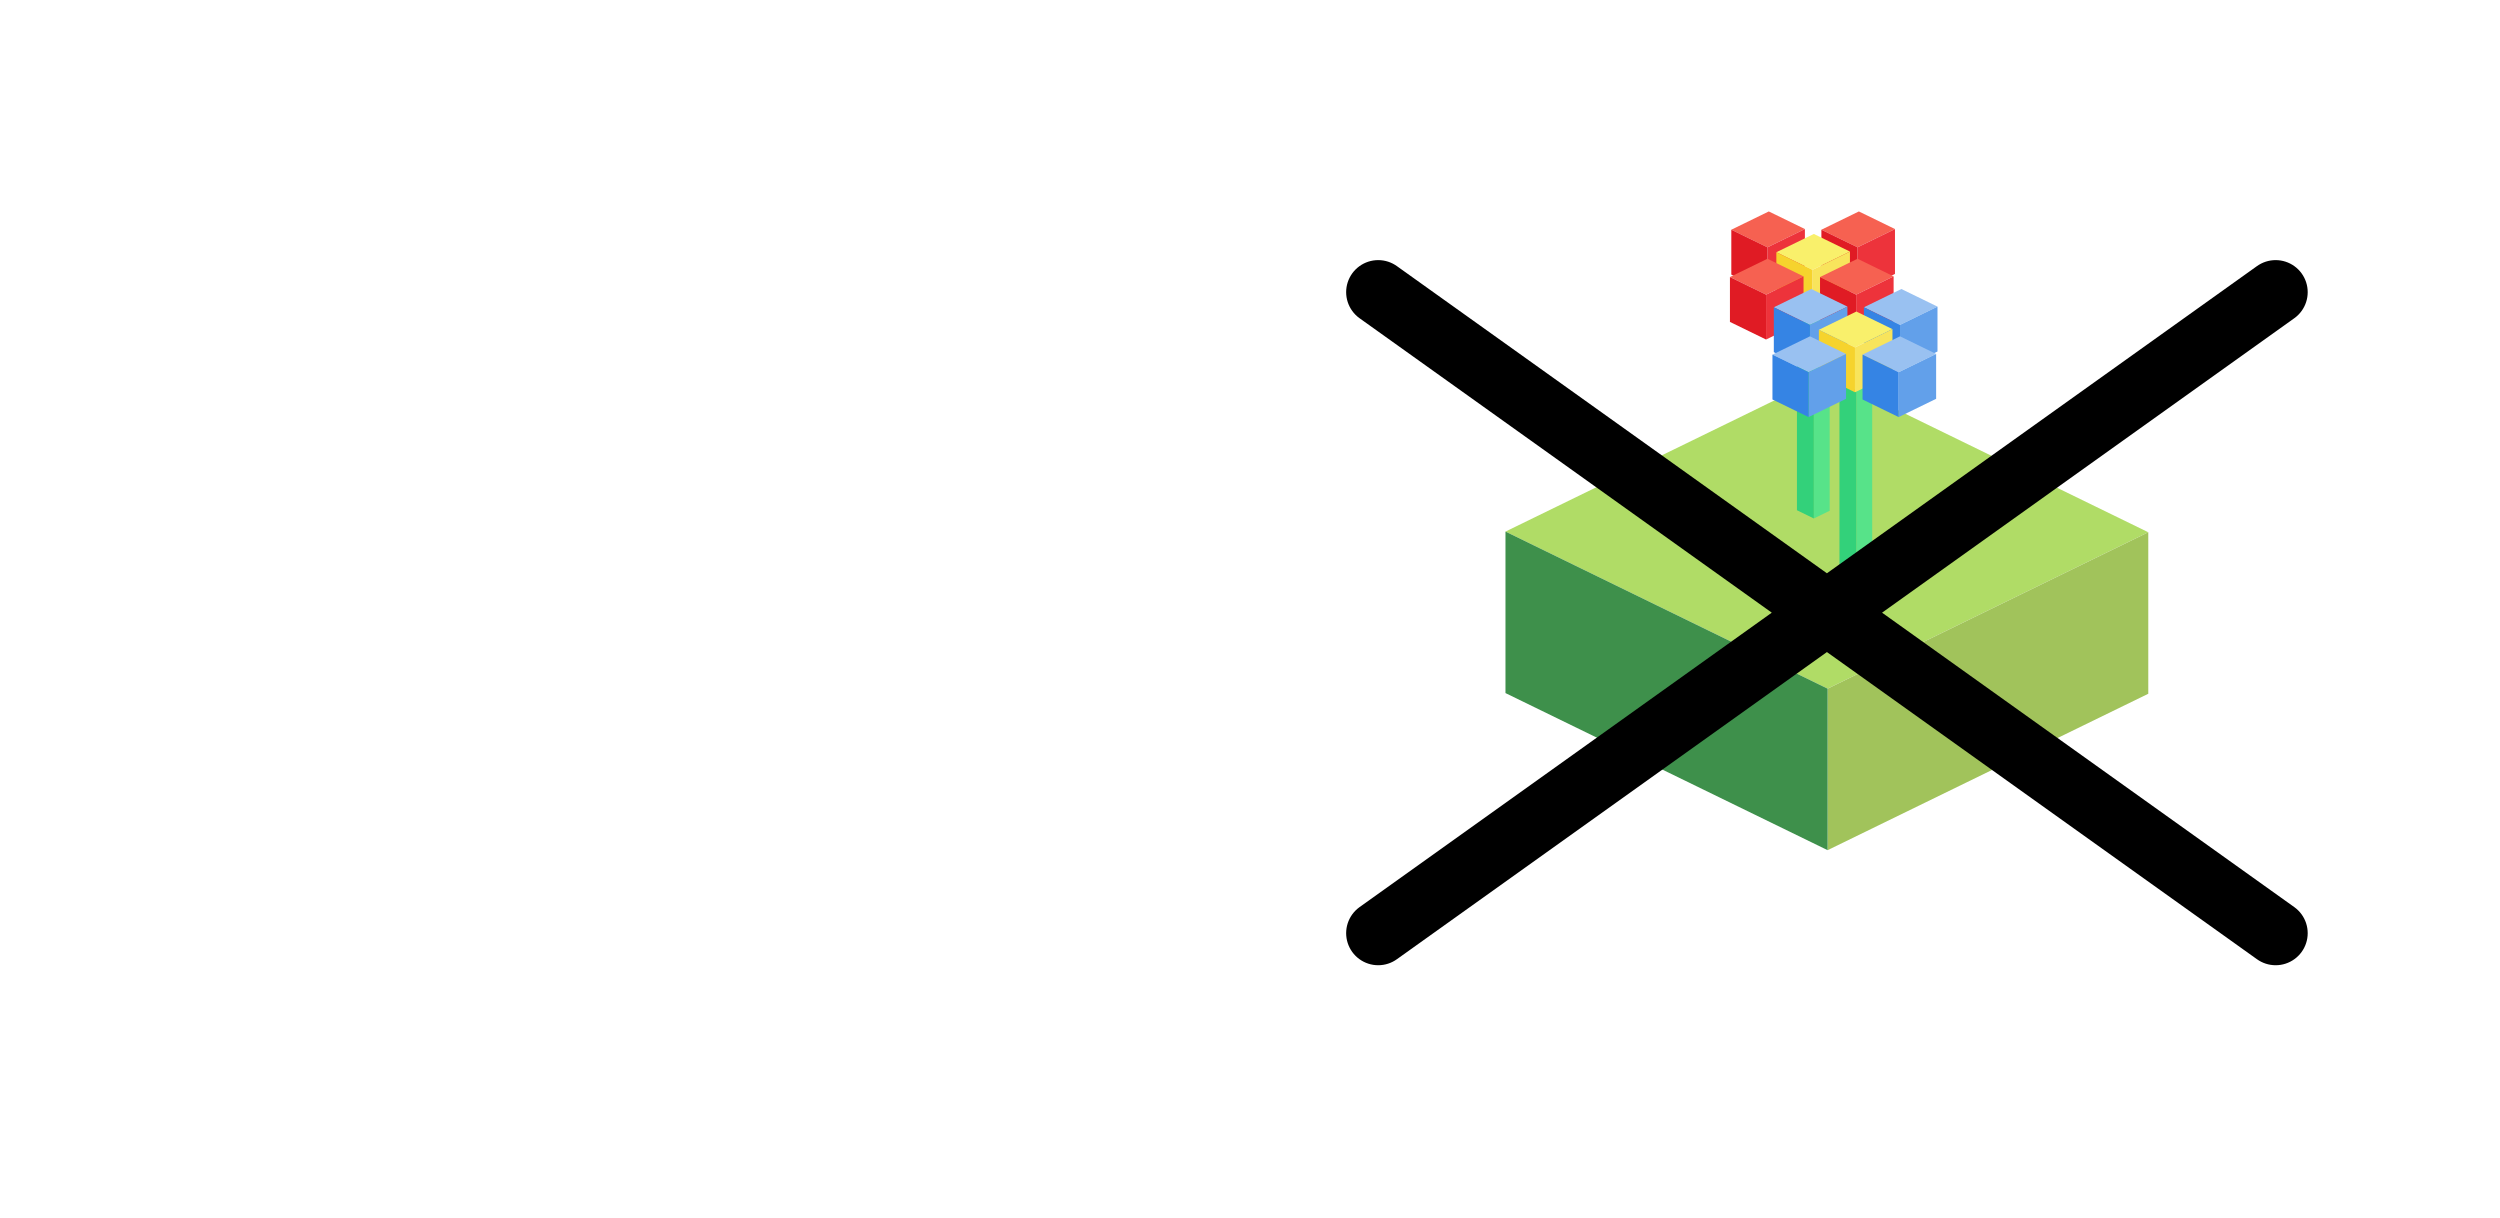
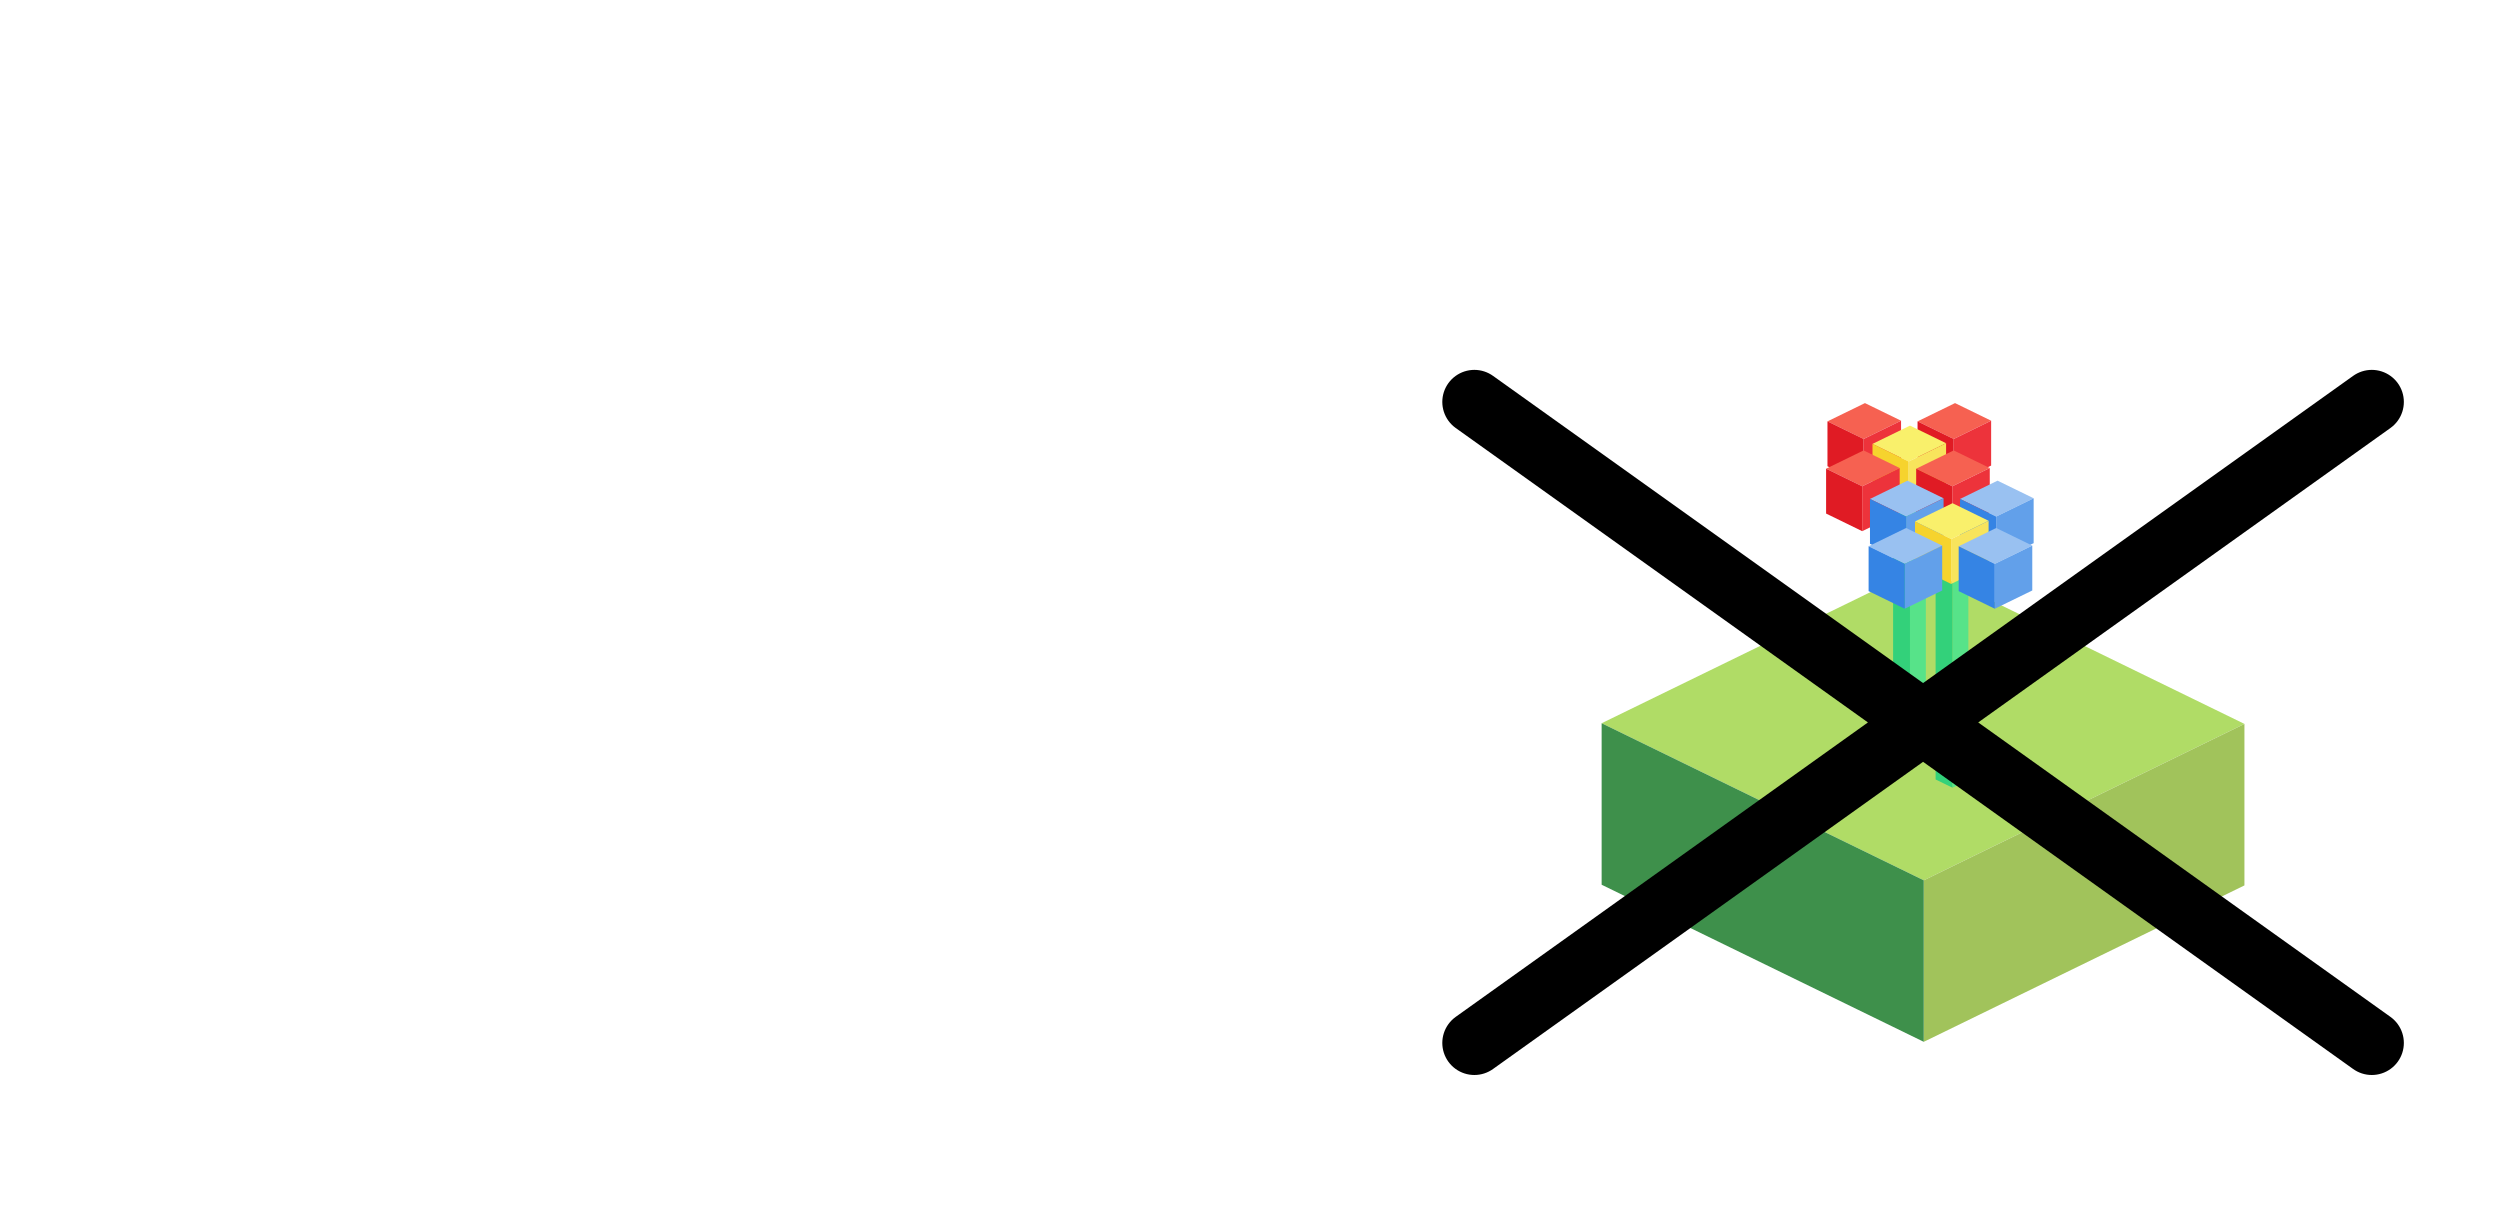
<svg xmlns="http://www.w3.org/2000/svg" width="51.594mm" height="25.135mm" viewBox="0 0 51.594 25.135" version="1.1" id="svg8">
  <defs id="defs2">
    </defs>
  <g id="layer1" transform="translate(169.9948,413.4115)">
-     <g id="g1116" transform="translate(-3.15)">
-       <g id="g1045" transform="translate(-23.29354,0.321949)">
-         <g id="g1715-9" transform="translate(-260.6108,-485.754)">
-           <path d="m 148.129,82.991 6.648,3.242 6.618,-3.228 -6.648,-3.242 z" style="fill:#b0dc66;fill-opacity:1;fill-rule:evenodd;stroke:none;stroke-width:1;stroke-linecap:round;stroke-linejoin:round" id="path1698-2" />
-           <path d="m 154.777,86.233 v 3.333 l 6.618,-3.228 v -3.333 z" style="fill:#a1c35b;fill-opacity:1;fill-rule:evenodd;stroke:none;stroke-width:1;stroke-linecap:round;stroke-linejoin:round" id="path1700-0" />
-           <path d="m 148.129,82.991 6.648,3.242 v 3.333 l -6.648,-3.242 z" style="fill:#3e904b;fill-opacity:1;fill-rule:evenodd;stroke:none;stroke-width:1;stroke-linecap:round;stroke-linejoin:round" id="path1702-2" />
-         </g>
-         <g id="g1225" transform="matrix(0.4063459,0,0,0.4063459,-172.2665,-414.4348)">
-           <g id="g1680" transform="matrix(0.216143,0,0,0.216143,133.3366,-9.838741)">
-             <g id="g1659" transform="translate(-14.55208,-6.61458)">
-               <path d="m 150.812,133.615 v 48.335 l 3.727,-1.818 v -48.335 z" style="fill:#57e389;fill-opacity:1;fill-rule:evenodd;stroke:none;stroke-width:0.23;stroke-linecap:round;stroke-linejoin:round" id="path1645" />
-               <path d="m 146.844,131.679 3.969,1.936 v 48.335 l -3.969,-1.936 z" style="fill:#33d17a;fill-opacity:1;fill-rule:evenodd;stroke:none;stroke-width:0.23;stroke-linecap:round;stroke-linejoin:round" id="path1647" />
+     <g id="g1142" transform="translate(1.98437,3.955338)">
+       <g id="g1116" transform="translate(-3.15)">
+         <g id="g1045" transform="translate(-23.29354,0.321949)">
+           <g id="g1715-9" transform="translate(-260.6108,-485.754)">
+             <path d="m 148.129,82.991 6.648,3.242 6.618,-3.228 -6.648,-3.242 z" style="fill:#b0dc66;fill-opacity:1;fill-rule:evenodd;stroke:none;stroke-width:1;stroke-linecap:round;stroke-linejoin:round" id="path1698-2" />
+             <path d="m 154.777,86.233 v 3.333 l 6.618,-3.228 v -3.333 z" style="fill:#a1c35b;fill-opacity:1;fill-rule:evenodd;stroke:none;stroke-width:1;stroke-linecap:round;stroke-linejoin:round" id="path1700-0" />
+             <path d="m 148.129,82.991 6.648,3.242 v 3.333 l -6.648,-3.242 z" style="fill:#3e904b;fill-opacity:1;fill-rule:evenodd;stroke:none;stroke-width:1;stroke-linecap:round;stroke-linejoin:round" id="path1702-2" />
+           </g>
+           <g id="g1225" transform="matrix(0.4063459,0,0,0.4063459,-172.2665,-414.4348)">
+             <g id="g1680" transform="matrix(0.216143,0,0,0.216143,133.3366,-9.838741)">
+               <g id="g1659" transform="translate(-14.55208,-6.61458)">
+                 <path d="m 150.812,133.615 v 48.335 l 3.727,-1.818 v -48.335 z" style="fill:#57e389;fill-opacity:1;fill-rule:evenodd;stroke:none;stroke-width:0.23;stroke-linecap:round;stroke-linejoin:round" id="path1645" />
+                 <path d="m 146.844,131.679 3.969,1.936 v 48.335 l -3.969,-1.936 z" style="fill:#33d17a;fill-opacity:1;fill-rule:evenodd;stroke:none;stroke-width:0.23;stroke-linecap:round;stroke-linejoin:round" id="path1647" />
+               </g>
+               <g id="g1588" transform="translate(1.001101,0.4961677)">
+                 <path id="path1176-5-0-7-3-9-68-5" style="font-variation-settings:normal;vector-effect:none;fill:#f66151;fill-opacity:1;fill-rule:evenodd;stroke:none;stroke-width:0.23;stroke-linecap:butt;stroke-linejoin:round;stroke-miterlimit:4;stroke-dasharray:none;stroke-dashoffset:0;stroke-opacity:1;stop-color:#000000" points="111.125,50.271 119.932,45.976 111.447,41.837 102.64,46.132 " transform="translate(13.22917,60.85417)" d="m 102.64,46.132 8.485,4.138 8.807,-4.295 -8.485,-4.138 z" />
+                 <path id="path1180-6-3-5-3-0-8-0" style="font-variation-settings:normal;vector-effect:none;fill:#ed333b;fill-opacity:1;fill-rule:evenodd;stroke:none;stroke-width:0.23;stroke-linecap:butt;stroke-linejoin:round;stroke-miterlimit:4;stroke-dasharray:none;stroke-dashoffset:0;stroke-opacity:1;stop-color:#000000" points="111.125,60.814 119.932,56.518 119.932,45.976 111.125,50.271 " transform="translate(13.22917,60.85417)" d="m 111.125,50.271 v 10.543 l 8.807,-4.295 v -10.543 z" />
+                 <path id="path1178-2-7-7-3-4-4-4" style="font-variation-settings:normal;vector-effect:none;fill:#e01b24;fill-opacity:1;fill-rule:evenodd;stroke:none;stroke-width:0.23;stroke-linecap:butt;stroke-linejoin:round;stroke-miterlimit:4;stroke-dasharray:none;stroke-dashoffset:0;stroke-opacity:1;stop-color:#000000" points="111.125,50.271 111.125,60.814 102.64,56.675 102.64,46.132 " transform="translate(13.22917,60.85417)" d="m 102.64,46.132 8.485,4.138 v 10.543 l -8.485,-4.138 z" />
+                 <path id="path1176-5-0-7-3-9-9-8" style="fill:#f66151;fill-opacity:1;fill-rule:evenodd;stroke:none;stroke-width:0.23;stroke-linecap:round;stroke-linejoin:round;stop-color:#000000" points="132.292,50.271 141.098,45.976 132.613,41.837 123.807,46.132 " transform="translate(13.22917,60.85417)" d="m 123.807,46.132 8.485,4.138 8.807,-4.295 -8.485,-4.138 z" />
+                 <path id="path1180-6-3-5-3-0-3-7" style="fill:#ed333b;fill-opacity:1;fill-rule:evenodd;stroke:none;stroke-width:0.23;stroke-linecap:round;stroke-linejoin:round;stop-color:#000000" points="132.292,60.814 141.098,56.518 141.098,45.976 132.292,50.271 " transform="translate(13.22917,60.85417)" d="m 132.292,50.271 v 10.543 l 8.807,-4.295 v -10.543 z" />
+                 <path id="path1178-2-7-7-3-4-6-1" style="fill:#e01b24;fill-opacity:1;fill-rule:evenodd;stroke:none;stroke-width:0.23;stroke-linecap:round;stroke-linejoin:round;stop-color:#000000" d="m 137.036,106.987 8.485,4.138 v 10.543 l -8.485,-4.138 z" />
+                 <path id="path1176-5-0-7-3-9-7-7" style="fill:#f9f06b;fill-opacity:1;fill-rule:evenodd;stroke:none;stroke-width:0.23;stroke-linecap:round;stroke-linejoin:round;stop-color:#000000" points="121.708,55.562 130.515,51.267 122.03,47.129 113.223,51.424 " transform="translate(13.22917,60.85417)" d="m 113.223,51.424 8.485,4.138 8.807,-4.295 -8.485,-4.138 z" />
+                 <path id="path1180-6-3-5-3-0-9-2" style="fill:#f8e45c;fill-opacity:1;fill-rule:evenodd;stroke:none;stroke-width:0.23;stroke-linecap:round;stroke-linejoin:round;stop-color:#000000" points="121.708,66.105 130.515,61.81 130.515,51.267 121.708,55.562 " transform="translate(13.22917,60.85417)" d="m 121.708,55.562 v 10.543 l 8.807,-4.295 v -10.543 z" />
+                 <path id="path1178-2-7-7-3-4-2-7" style="fill:#f6d32d;fill-opacity:1;fill-rule:evenodd;stroke:none;stroke-width:0.23;stroke-linecap:round;stroke-linejoin:round;stop-color:#000000" points="121.708,55.562 121.708,66.105 113.223,61.967 113.223,51.424 " transform="translate(13.22917,60.85417)" d="m 113.223,51.424 8.485,4.138 v 10.543 l -8.485,-4.138 z" />
+                 <path id="path1176-5-0-7-3-9-5-2" style="font-variation-settings:normal;vector-effect:none;fill:#f66151;fill-opacity:1;fill-rule:evenodd;stroke:none;stroke-width:0.23;stroke-linecap:butt;stroke-linejoin:round;stroke-miterlimit:4;stroke-dasharray:none;stroke-dashoffset:0;stroke-opacity:1;stop-color:#000000" points="131.97,61.391 140.777,57.095 132.292,52.957 123.485,57.252 " transform="translate(13.22917,60.85417)" d="m 123.485,57.252 8.485,4.138 8.807,-4.295 -8.485,-4.138 z" />
+                 <path id="path1180-6-3-5-3-0-0-2" style="font-variation-settings:normal;vector-effect:none;fill:#ed333b;fill-opacity:1;fill-rule:evenodd;stroke:none;stroke-width:0.23;stroke-linecap:butt;stroke-linejoin:round;stroke-miterlimit:4;stroke-dasharray:none;stroke-dashoffset:0;stroke-opacity:1;stop-color:#000000" points="131.97,71.934 140.777,67.638 140.777,57.095 131.97,61.391 " transform="translate(13.22917,60.85417)" d="m 131.97,61.391 v 10.543 l 8.807,-4.295 v -10.543 z" />
+                 <path id="path1178-2-7-7-3-4-3-6" style="font-variation-settings:normal;vector-effect:none;fill:#e01b24;fill-opacity:1;fill-rule:evenodd;stroke:none;stroke-width:0.23;stroke-linecap:butt;stroke-linejoin:round;stroke-miterlimit:4;stroke-dasharray:none;stroke-dashoffset:0;stroke-opacity:1;stop-color:#000000" points="131.97,61.391 131.97,71.934 123.485,67.795 123.485,57.252 " transform="translate(13.22917,60.85417)" d="m 123.485,57.252 8.485,4.138 v 10.543 l -8.485,-4.138 z" />
+                 <path id="path1176-5-0-7-3-9-6-1" style="font-variation-settings:normal;vector-effect:none;fill:#f66151;fill-opacity:1;fill-rule:evenodd;stroke:none;stroke-width:0.23;stroke-linecap:butt;stroke-linejoin:round;stroke-miterlimit:4;stroke-dasharray:none;stroke-dashoffset:0;stroke-opacity:1;stop-color:#000000" points="110.803,61.391 119.61,57.095 111.125,52.957 102.318,57.252 " transform="translate(13.22917,60.85417)" d="m 102.318,57.252 8.485,4.138 8.807,-4.295 -8.485,-4.138 z" />
+                 <path id="path1180-6-3-5-3-0-5-0" style="font-variation-settings:normal;vector-effect:none;fill:#ed333b;fill-opacity:1;fill-rule:evenodd;stroke:none;stroke-width:0.23;stroke-linecap:butt;stroke-linejoin:round;stroke-miterlimit:4;stroke-dasharray:none;stroke-dashoffset:0;stroke-opacity:1;stop-color:#000000" points="110.803,71.934 119.61,67.638 119.61,57.095 110.803,61.391 " transform="translate(13.22917,60.85417)" d="m 110.803,61.391 v 10.543 l 8.807,-4.295 v -10.543 z" />
+                 <path id="path1178-2-7-7-3-4-69-6" style="font-variation-settings:normal;vector-effect:none;fill:#e01b24;fill-opacity:1;fill-rule:evenodd;stroke:none;stroke-width:0.23;stroke-linecap:butt;stroke-linejoin:round;stroke-miterlimit:4;stroke-dasharray:none;stroke-dashoffset:0;stroke-opacity:1;stop-color:#000000" points="110.803,61.391 110.803,71.934 102.318,67.795 102.318,57.252 " transform="translate(13.22917,60.85417)" d="m 102.318,57.252 8.485,4.138 v 10.543 l -8.485,-4.138 z" />
+               </g>
            </g>
-             <g id="g1588" transform="translate(1.001101,0.4961677)">
-               <path id="path1176-5-0-7-3-9-68-5" style="font-variation-settings:normal;vector-effect:none;fill:#f66151;fill-opacity:1;fill-rule:evenodd;stroke:none;stroke-width:0.23;stroke-linecap:butt;stroke-linejoin:round;stroke-miterlimit:4;stroke-dasharray:none;stroke-dashoffset:0;stroke-opacity:1;stop-color:#000000" points="111.447,41.837 102.64,46.132 111.125,50.271 119.932,45.976 " transform="translate(13.22917,60.85417)" d="m 119.932,45.976 -8.485,-4.138 -8.807,4.295 8.485,4.138 z" />
-               <path id="path1180-6-3-5-3-0-8-0" style="font-variation-settings:normal;vector-effect:none;fill:#ed333b;fill-opacity:1;fill-rule:evenodd;stroke:none;stroke-width:0.23;stroke-linecap:butt;stroke-linejoin:round;stroke-miterlimit:4;stroke-dasharray:none;stroke-dashoffset:0;stroke-opacity:1;stop-color:#000000" points="119.932,45.976 111.125,50.271 111.125,60.814 119.932,56.518 " transform="translate(13.22917,60.85417)" d="m 119.932,56.518 v -10.543 l -8.807,4.295 v 10.543 z" />
-               <path id="path1178-2-7-7-3-4-4-4" style="font-variation-settings:normal;vector-effect:none;fill:#e01b24;fill-opacity:1;fill-rule:evenodd;stroke:none;stroke-width:0.23;stroke-linecap:butt;stroke-linejoin:round;stroke-miterlimit:4;stroke-dasharray:none;stroke-dashoffset:0;stroke-opacity:1;stop-color:#000000" points="102.64,56.675 102.64,46.132 111.125,50.271 111.125,60.814 " transform="translate(13.22917,60.85417)" d="m 111.125,60.814 -8.485,-4.138 V 46.132 l 8.485,4.138 z" />
-               <path id="path1176-5-0-7-3-9-9-8" style="fill:#f66151;fill-opacity:1;fill-rule:evenodd;stroke:none;stroke-width:0.23;stroke-linecap:round;stroke-linejoin:round;stop-color:#000000" points="132.613,41.837 123.807,46.132 132.292,50.271 141.098,45.976 " transform="translate(13.22917,60.85417)" d="m 141.098,45.976 -8.485,-4.138 -8.807,4.295 8.485,4.138 z" />
-               <path id="path1180-6-3-5-3-0-3-7" style="fill:#ed333b;fill-opacity:1;fill-rule:evenodd;stroke:none;stroke-width:0.23;stroke-linecap:round;stroke-linejoin:round;stop-color:#000000" points="141.098,45.976 132.292,50.271 132.292,60.814 141.098,56.518 " transform="translate(13.22917,60.85417)" d="m 141.098,56.518 v -10.543 l -8.807,4.295 v 10.543 z" />
-               <path id="path1178-2-7-7-3-4-6-1" style="fill:#e01b24;fill-opacity:1;fill-rule:evenodd;stroke:none;stroke-width:0.23;stroke-linecap:round;stroke-linejoin:round;stop-color:#000000" d="m 137.036,106.987 8.485,4.138 v 10.543 l -8.485,-4.138 z" />
-               <path id="path1176-5-0-7-3-9-7-7" style="fill:#f9f06b;fill-opacity:1;fill-rule:evenodd;stroke:none;stroke-width:0.23;stroke-linecap:round;stroke-linejoin:round;stop-color:#000000" points="122.03,47.129 113.223,51.424 121.708,55.562 130.515,51.267 " transform="translate(13.22917,60.85417)" d="m 130.515,51.267 -8.485,-4.138 -8.807,4.295 8.485,4.138 z" />
-               <path id="path1180-6-3-5-3-0-9-2" style="fill:#f8e45c;fill-opacity:1;fill-rule:evenodd;stroke:none;stroke-width:0.23;stroke-linecap:round;stroke-linejoin:round;stop-color:#000000" points="130.515,51.267 121.708,55.562 121.708,66.105 130.515,61.81 " transform="translate(13.22917,60.85417)" d="m 130.515,61.81 v -10.543 l -8.807,4.295 v 10.543 z" />
-               <path id="path1178-2-7-7-3-4-2-7" style="fill:#f6d32d;fill-opacity:1;fill-rule:evenodd;stroke:none;stroke-width:0.23;stroke-linecap:round;stroke-linejoin:round;stop-color:#000000" points="113.223,61.967 113.223,51.424 121.708,55.562 121.708,66.105 " transform="translate(13.22917,60.85417)" d="m 121.708,66.105 -8.485,-4.138 V 51.424 l 8.485,4.138 z" />
-               <path id="path1176-5-0-7-3-9-5-2" style="font-variation-settings:normal;vector-effect:none;fill:#f66151;fill-opacity:1;fill-rule:evenodd;stroke:none;stroke-width:0.23;stroke-linecap:butt;stroke-linejoin:round;stroke-miterlimit:4;stroke-dasharray:none;stroke-dashoffset:0;stroke-opacity:1;stop-color:#000000" points="132.292,52.957 123.485,57.252 131.97,61.391 140.777,57.095 " transform="translate(13.22917,60.85417)" d="m 140.777,57.095 -8.485,-4.138 -8.807,4.295 8.485,4.138 z" />
-               <path id="path1180-6-3-5-3-0-0-2" style="font-variation-settings:normal;vector-effect:none;fill:#ed333b;fill-opacity:1;fill-rule:evenodd;stroke:none;stroke-width:0.23;stroke-linecap:butt;stroke-linejoin:round;stroke-miterlimit:4;stroke-dasharray:none;stroke-dashoffset:0;stroke-opacity:1;stop-color:#000000" points="140.777,57.095 131.97,61.391 131.97,71.934 140.777,67.638 " transform="translate(13.22917,60.85417)" d="m 140.777,67.638 v -10.543 l -8.807,4.295 v 10.543 z" />
-               <path id="path1178-2-7-7-3-4-3-6" style="font-variation-settings:normal;vector-effect:none;fill:#e01b24;fill-opacity:1;fill-rule:evenodd;stroke:none;stroke-width:0.23;stroke-linecap:butt;stroke-linejoin:round;stroke-miterlimit:4;stroke-dasharray:none;stroke-dashoffset:0;stroke-opacity:1;stop-color:#000000" points="123.485,67.795 123.485,57.252 131.97,61.391 131.97,71.934 " transform="translate(13.22917,60.85417)" d="m 131.97,71.934 -8.485,-4.138 v -10.543 l 8.485,4.138 z" />
-               <path id="path1176-5-0-7-3-9-6-1" style="font-variation-settings:normal;vector-effect:none;fill:#f66151;fill-opacity:1;fill-rule:evenodd;stroke:none;stroke-width:0.23;stroke-linecap:butt;stroke-linejoin:round;stroke-miterlimit:4;stroke-dasharray:none;stroke-dashoffset:0;stroke-opacity:1;stop-color:#000000" points="111.125,52.957 102.318,57.252 110.803,61.391 119.61,57.095 " transform="translate(13.22917,60.85417)" d="m 119.61,57.095 -8.485,-4.138 -8.807,4.295 8.485,4.138 z" />
-               <path id="path1180-6-3-5-3-0-5-0" style="font-variation-settings:normal;vector-effect:none;fill:#ed333b;fill-opacity:1;fill-rule:evenodd;stroke:none;stroke-width:0.23;stroke-linecap:butt;stroke-linejoin:round;stroke-miterlimit:4;stroke-dasharray:none;stroke-dashoffset:0;stroke-opacity:1;stop-color:#000000" points="119.61,57.095 110.803,61.391 110.803,71.934 119.61,67.638 " transform="translate(13.22917,60.85417)" d="m 119.61,67.638 v -10.543 l -8.807,4.295 v 10.543 z" />
-               <path id="path1178-2-7-7-3-4-69-6" style="font-variation-settings:normal;vector-effect:none;fill:#e01b24;fill-opacity:1;fill-rule:evenodd;stroke:none;stroke-width:0.23;stroke-linecap:butt;stroke-linejoin:round;stroke-miterlimit:4;stroke-dasharray:none;stroke-dashoffset:0;stroke-opacity:1;stop-color:#000000" points="102.318,67.795 102.318,57.252 110.803,61.391 110.803,71.934 " transform="translate(13.22917,60.85417)" d="m 110.803,71.934 -8.485,-4.138 v -10.543 l 8.485,4.138 z" />
-             </g>
-           </g>
-           <g id="g1680-3-1" transform="matrix(0.216143,0,0,0.216143,135.4956,-5.899092)">
-             <g id="g1659-6-8" transform="translate(-14.55208,-6.61458)">
-               <path d="m 150.812,133.615 v 48.335 l 3.727,-1.818 v -48.335 z" style="fill:#57e389;fill-opacity:1;fill-rule:evenodd;stroke:none;stroke-width:0.23;stroke-linecap:round;stroke-linejoin:round" id="path1645-7-7" />
-               <path d="m 146.844,131.679 3.969,1.936 v 48.335 l -3.969,-1.936 z" style="fill:#33d17a;fill-opacity:1;fill-rule:evenodd;stroke:none;stroke-width:0.23;stroke-linecap:round;stroke-linejoin:round" id="path1647-5-9" />
-             </g>
-             <g id="g1588-3-2" transform="translate(1.001101,0.4961677)">
-               <path id="path1176-5-0-7-3-9-68-5-5-0" style="font-variation-settings:normal;vector-effect:none;fill:#99c1f1;fill-opacity:1;fill-rule:evenodd;stroke:none;stroke-width:0.23;stroke-linecap:butt;stroke-linejoin:round;stroke-miterlimit:4;stroke-dasharray:none;stroke-dashoffset:0;stroke-opacity:1;stop-color:#000000" points="102.64,46.132 111.125,50.271 119.932,45.976 111.447,41.837 " transform="translate(13.22917,60.85417)" d="m 111.447,41.837 -8.807,4.295 8.485,4.138 8.807,-4.295 z" />
-               <path id="path1180-6-3-5-3-0-8-0-6-2" style="font-variation-settings:normal;vector-effect:none;fill:#62a0ea;fill-opacity:1;fill-rule:evenodd;stroke:none;stroke-width:0.23;stroke-linecap:butt;stroke-linejoin:round;stroke-miterlimit:4;stroke-dasharray:none;stroke-dashoffset:0;stroke-opacity:1;stop-color:#000000" points="111.125,50.271 111.125,60.814 119.932,56.518 119.932,45.976 " transform="translate(13.22917,60.85417)" d="m 119.932,45.976 -8.807,4.295 v 10.543 l 8.807,-4.295 z" />
-               <path id="path1178-2-7-7-3-4-4-4-2-3" style="font-variation-settings:normal;vector-effect:none;fill:#3584e4;fill-opacity:1;fill-rule:evenodd;stroke:none;stroke-width:0.23;stroke-linecap:butt;stroke-linejoin:round;stroke-miterlimit:4;stroke-dasharray:none;stroke-dashoffset:0;stroke-opacity:1;stop-color:#000000" points="102.64,46.132 111.125,50.271 111.125,60.814 102.64,56.675 " transform="translate(13.22917,60.85417)" d="M 102.64,56.675 V 46.132 l 8.485,4.138 v 10.543 z" />
-               <path id="path1176-5-0-7-3-9-9-8-9-7" style="fill:#99c1f1;fill-opacity:1;fill-rule:evenodd;stroke:none;stroke-width:0.23;stroke-linecap:round;stroke-linejoin:round;stop-color:#000000" points="123.807,46.132 132.292,50.271 141.098,45.976 132.613,41.837 " transform="translate(13.22917,60.85417)" d="m 132.613,41.837 -8.807,4.295 8.485,4.138 8.807,-4.295 z" />
-               <path id="path1180-6-3-5-3-0-3-7-1-5" style="fill:#62a0ea;fill-opacity:1;fill-rule:evenodd;stroke:none;stroke-width:0.23;stroke-linecap:round;stroke-linejoin:round;stop-color:#000000" points="132.292,50.271 132.292,60.814 141.098,56.518 141.098,45.976 " transform="translate(13.22917,60.85417)" d="m 141.098,45.976 -8.807,4.295 v 10.543 l 8.807,-4.295 z" />
-               <path id="path1178-2-7-7-3-4-6-1-2-9" style="fill:#3584e4;fill-opacity:1;fill-rule:evenodd;stroke:none;stroke-width:0.23;stroke-linecap:round;stroke-linejoin:round;stop-color:#000000" d="m 137.036,106.987 8.485,4.138 v 10.543 l -8.485,-4.138 z" />
-               <path id="path1176-5-0-7-3-9-7-7-7-2" style="fill:#f9f06b;fill-opacity:1;fill-rule:evenodd;stroke:none;stroke-width:0.23;stroke-linecap:round;stroke-linejoin:round;stop-color:#000000" points="113.223,51.424 121.708,55.562 130.515,51.267 122.03,47.129 " transform="translate(13.22917,60.85417)" d="m 122.03,47.129 -8.807,4.295 8.485,4.138 8.807,-4.295 z" />
-               <path id="path1180-6-3-5-3-0-9-2-0-2" style="fill:#f8e45c;fill-opacity:1;fill-rule:evenodd;stroke:none;stroke-width:0.23;stroke-linecap:round;stroke-linejoin:round;stop-color:#000000" points="121.708,55.562 121.708,66.105 130.515,61.81 130.515,51.267 " transform="translate(13.22917,60.85417)" d="m 130.515,51.267 -8.807,4.295 v 10.543 l 8.807,-4.295 z" />
-               <path id="path1178-2-7-7-3-4-2-7-9-8" style="fill:#f6d32d;fill-opacity:1;fill-rule:evenodd;stroke:none;stroke-width:0.23;stroke-linecap:round;stroke-linejoin:round;stop-color:#000000" points="113.223,51.424 121.708,55.562 121.708,66.105 113.223,61.967 " transform="translate(13.22917,60.85417)" d="M 113.223,61.967 V 51.424 l 8.485,4.138 v 10.543 z" />
-               <path id="path1176-5-0-7-3-9-5-2-3-9" style="font-variation-settings:normal;vector-effect:none;fill:#99c1f1;fill-opacity:1;fill-rule:evenodd;stroke:none;stroke-width:0.23;stroke-linecap:butt;stroke-linejoin:round;stroke-miterlimit:4;stroke-dasharray:none;stroke-dashoffset:0;stroke-opacity:1;stop-color:#000000" points="123.485,57.252 131.97,61.391 140.777,57.095 132.292,52.957 " transform="translate(13.22917,60.85417)" d="m 132.292,52.957 -8.807,4.295 8.485,4.138 8.807,-4.295 z" />
-               <path id="path1180-6-3-5-3-0-0-2-6-7" style="font-variation-settings:normal;vector-effect:none;fill:#62a0ea;fill-opacity:1;fill-rule:evenodd;stroke:none;stroke-width:0.23;stroke-linecap:butt;stroke-linejoin:round;stroke-miterlimit:4;stroke-dasharray:none;stroke-dashoffset:0;stroke-opacity:1;stop-color:#000000" points="131.97,61.391 131.97,71.934 140.777,67.638 140.777,57.095 " transform="translate(13.22917,60.85417)" d="m 140.777,57.095 -8.807,4.295 v 10.543 l 8.807,-4.295 z" />
-               <path id="path1178-2-7-7-3-4-3-6-0-3" style="font-variation-settings:normal;vector-effect:none;fill:#3584e4;fill-opacity:1;fill-rule:evenodd;stroke:none;stroke-width:0.23;stroke-linecap:butt;stroke-linejoin:round;stroke-miterlimit:4;stroke-dasharray:none;stroke-dashoffset:0;stroke-opacity:1;stop-color:#000000" points="123.485,57.252 131.97,61.391 131.97,71.934 123.485,67.795 " transform="translate(13.22917,60.85417)" d="m 123.485,67.795 v -10.543 l 8.485,4.138 v 10.543 z" />
-               <path id="path1176-5-0-7-3-9-6-1-6-6" style="font-variation-settings:normal;vector-effect:none;fill:#99c1f1;fill-opacity:1;fill-rule:evenodd;stroke:none;stroke-width:0.23;stroke-linecap:butt;stroke-linejoin:round;stroke-miterlimit:4;stroke-dasharray:none;stroke-dashoffset:0;stroke-opacity:1;stop-color:#000000" points="102.318,57.252 110.803,61.391 119.61,57.095 111.125,52.957 " transform="translate(13.22917,60.85417)" d="m 111.125,52.957 -8.807,4.295 8.485,4.138 8.807,-4.295 z" />
-               <path id="path1180-6-3-5-3-0-5-0-2-1" style="font-variation-settings:normal;vector-effect:none;fill:#62a0ea;fill-opacity:1;fill-rule:evenodd;stroke:none;stroke-width:0.23;stroke-linecap:butt;stroke-linejoin:round;stroke-miterlimit:4;stroke-dasharray:none;stroke-dashoffset:0;stroke-opacity:1;stop-color:#000000" points="110.803,61.391 110.803,71.934 119.61,67.638 119.61,57.095 " transform="translate(13.22917,60.85417)" d="m 119.61,57.095 -8.807,4.295 v 10.543 l 8.807,-4.295 z" />
-               <path id="path1178-2-7-7-3-4-69-6-6-2" style="font-variation-settings:normal;vector-effect:none;fill:#3584e4;fill-opacity:1;fill-rule:evenodd;stroke:none;stroke-width:0.23;stroke-linecap:butt;stroke-linejoin:round;stroke-miterlimit:4;stroke-dasharray:none;stroke-dashoffset:0;stroke-opacity:1;stop-color:#000000" points="102.318,57.252 110.803,61.391 110.803,71.934 102.318,67.795 " transform="translate(13.22917,60.85417)" d="m 102.318,67.795 v -10.543 l 8.485,4.138 v 10.543 z" />
+             <g id="g1680-3-1" transform="matrix(0.216143,0,0,0.216143,135.4956,-5.899092)">
+               <g id="g1659-6-8" transform="translate(-14.55208,-6.61458)">
+                 <path d="m 150.812,133.615 v 48.335 l 3.727,-1.818 v -48.335 z" style="fill:#57e389;fill-opacity:1;fill-rule:evenodd;stroke:none;stroke-width:0.23;stroke-linecap:round;stroke-linejoin:round" id="path1645-7-7" />
+                 <path d="m 146.844,131.679 3.969,1.936 v 48.335 l -3.969,-1.936 z" style="fill:#33d17a;fill-opacity:1;fill-rule:evenodd;stroke:none;stroke-width:0.23;stroke-linecap:round;stroke-linejoin:round" id="path1647-5-9" />
+               </g>
+               <g id="g1588-3-2" transform="translate(1.001101,0.4961677)">
+                 <path id="path1176-5-0-7-3-9-68-5-5-0" style="font-variation-settings:normal;vector-effect:none;fill:#99c1f1;fill-opacity:1;fill-rule:evenodd;stroke:none;stroke-width:0.23;stroke-linecap:butt;stroke-linejoin:round;stroke-miterlimit:4;stroke-dasharray:none;stroke-dashoffset:0;stroke-opacity:1;stop-color:#000000" points="119.932,45.976 111.447,41.837 102.64,46.132 111.125,50.271 " transform="translate(13.22917,60.85417)" d="m 111.125,50.271 8.807,-4.295 -8.485,-4.138 -8.807,4.295 z" />
+                 <path id="path1180-6-3-5-3-0-8-0-6-2" style="font-variation-settings:normal;vector-effect:none;fill:#62a0ea;fill-opacity:1;fill-rule:evenodd;stroke:none;stroke-width:0.23;stroke-linecap:butt;stroke-linejoin:round;stroke-miterlimit:4;stroke-dasharray:none;stroke-dashoffset:0;stroke-opacity:1;stop-color:#000000" points="119.932,56.518 119.932,45.976 111.125,50.271 111.125,60.814 " transform="translate(13.22917,60.85417)" d="m 111.125,60.814 8.807,-4.295 v -10.543 l -8.807,4.295 z" />
+                 <path id="path1178-2-7-7-3-4-4-4-2-3" style="font-variation-settings:normal;vector-effect:none;fill:#3584e4;fill-opacity:1;fill-rule:evenodd;stroke:none;stroke-width:0.23;stroke-linecap:butt;stroke-linejoin:round;stroke-miterlimit:4;stroke-dasharray:none;stroke-dashoffset:0;stroke-opacity:1;stop-color:#000000" points="111.125,60.814 102.64,56.675 102.64,46.132 111.125,50.271 " transform="translate(13.22917,60.85417)" d="m 111.125,50.271 v 10.543 l -8.485,-4.138 V 46.132 Z" />
+                 <path id="path1176-5-0-7-3-9-9-8-9-7" style="fill:#99c1f1;fill-opacity:1;fill-rule:evenodd;stroke:none;stroke-width:0.23;stroke-linecap:round;stroke-linejoin:round;stop-color:#000000" points="141.098,45.976 132.613,41.837 123.807,46.132 132.292,50.271 " transform="translate(13.22917,60.85417)" d="m 132.292,50.271 8.807,-4.295 -8.485,-4.138 -8.807,4.295 z" />
+                 <path id="path1180-6-3-5-3-0-3-7-1-5" style="fill:#62a0ea;fill-opacity:1;fill-rule:evenodd;stroke:none;stroke-width:0.23;stroke-linecap:round;stroke-linejoin:round;stop-color:#000000" points="141.098,56.518 141.098,45.976 132.292,50.271 132.292,60.814 " transform="translate(13.22917,60.85417)" d="m 132.292,60.814 8.807,-4.295 v -10.543 l -8.807,4.295 z" />
+                 <path id="path1178-2-7-7-3-4-6-1-2-9" style="fill:#3584e4;fill-opacity:1;fill-rule:evenodd;stroke:none;stroke-width:0.23;stroke-linecap:round;stroke-linejoin:round;stop-color:#000000" d="m 137.036,106.987 8.485,4.138 v 10.543 l -8.485,-4.138 z" />
+                 <path id="path1176-5-0-7-3-9-7-7-7-2" style="fill:#f9f06b;fill-opacity:1;fill-rule:evenodd;stroke:none;stroke-width:0.23;stroke-linecap:round;stroke-linejoin:round;stop-color:#000000" points="130.515,51.267 122.03,47.129 113.223,51.424 121.708,55.562 " transform="translate(13.22917,60.85417)" d="m 121.708,55.562 8.807,-4.295 -8.485,-4.138 -8.807,4.295 z" />
+                 <path id="path1180-6-3-5-3-0-9-2-0-2" style="fill:#f8e45c;fill-opacity:1;fill-rule:evenodd;stroke:none;stroke-width:0.23;stroke-linecap:round;stroke-linejoin:round;stop-color:#000000" points="130.515,61.81 130.515,51.267 121.708,55.562 121.708,66.105 " transform="translate(13.22917,60.85417)" d="m 121.708,66.105 8.807,-4.295 v -10.543 l -8.807,4.295 z" />
+                 <path id="path1178-2-7-7-3-4-2-7-9-8" style="fill:#f6d32d;fill-opacity:1;fill-rule:evenodd;stroke:none;stroke-width:0.23;stroke-linecap:round;stroke-linejoin:round;stop-color:#000000" points="121.708,66.105 113.223,61.967 113.223,51.424 121.708,55.562 " transform="translate(13.22917,60.85417)" d="m 121.708,55.562 v 10.543 l -8.485,-4.138 V 51.424 Z" />
+                 <path id="path1176-5-0-7-3-9-5-2-3-9" style="font-variation-settings:normal;vector-effect:none;fill:#99c1f1;fill-opacity:1;fill-rule:evenodd;stroke:none;stroke-width:0.23;stroke-linecap:butt;stroke-linejoin:round;stroke-miterlimit:4;stroke-dasharray:none;stroke-dashoffset:0;stroke-opacity:1;stop-color:#000000" points="140.777,57.095 132.292,52.957 123.485,57.252 131.97,61.391 " transform="translate(13.22917,60.85417)" d="m 131.97,61.391 8.807,-4.295 -8.485,-4.138 -8.807,4.295 z" />
+                 <path id="path1180-6-3-5-3-0-0-2-6-7" style="font-variation-settings:normal;vector-effect:none;fill:#62a0ea;fill-opacity:1;fill-rule:evenodd;stroke:none;stroke-width:0.23;stroke-linecap:butt;stroke-linejoin:round;stroke-miterlimit:4;stroke-dasharray:none;stroke-dashoffset:0;stroke-opacity:1;stop-color:#000000" points="140.777,67.638 140.777,57.095 131.97,61.391 131.97,71.934 " transform="translate(13.22917,60.85417)" d="m 131.97,71.934 8.807,-4.295 v -10.543 l -8.807,4.295 z" />
+                 <path id="path1178-2-7-7-3-4-3-6-0-3" style="font-variation-settings:normal;vector-effect:none;fill:#3584e4;fill-opacity:1;fill-rule:evenodd;stroke:none;stroke-width:0.23;stroke-linecap:butt;stroke-linejoin:round;stroke-miterlimit:4;stroke-dasharray:none;stroke-dashoffset:0;stroke-opacity:1;stop-color:#000000" points="131.97,71.934 123.485,67.795 123.485,57.252 131.97,61.391 " transform="translate(13.22917,60.85417)" d="m 131.97,61.391 v 10.543 l -8.485,-4.138 v -10.543 z" />
+                 <path id="path1176-5-0-7-3-9-6-1-6-6" style="font-variation-settings:normal;vector-effect:none;fill:#99c1f1;fill-opacity:1;fill-rule:evenodd;stroke:none;stroke-width:0.23;stroke-linecap:butt;stroke-linejoin:round;stroke-miterlimit:4;stroke-dasharray:none;stroke-dashoffset:0;stroke-opacity:1;stop-color:#000000" points="119.61,57.095 111.125,52.957 102.318,57.252 110.803,61.391 " transform="translate(13.22917,60.85417)" d="m 110.803,61.391 8.807,-4.295 -8.485,-4.138 -8.807,4.295 z" />
+                 <path id="path1180-6-3-5-3-0-5-0-2-1" style="font-variation-settings:normal;vector-effect:none;fill:#62a0ea;fill-opacity:1;fill-rule:evenodd;stroke:none;stroke-width:0.23;stroke-linecap:butt;stroke-linejoin:round;stroke-miterlimit:4;stroke-dasharray:none;stroke-dashoffset:0;stroke-opacity:1;stop-color:#000000" points="119.61,67.638 119.61,57.095 110.803,61.391 110.803,71.934 " transform="translate(13.22917,60.85417)" d="m 110.803,71.934 8.807,-4.295 v -10.543 l -8.807,4.295 z" />
+                 <path id="path1178-2-7-7-3-4-69-6-6-2" style="font-variation-settings:normal;vector-effect:none;fill:#3584e4;fill-opacity:1;fill-rule:evenodd;stroke:none;stroke-width:0.23;stroke-linecap:butt;stroke-linejoin:round;stroke-miterlimit:4;stroke-dasharray:none;stroke-dashoffset:0;stroke-opacity:1;stop-color:#000000" points="110.803,71.934 102.318,67.795 102.318,57.252 110.803,61.391 " transform="translate(13.22917,60.85417)" d="m 110.803,61.391 v 10.543 l -8.485,-4.138 v -10.543 z" />
+               </g>
            </g>
          </g>
        </g>
      </g>
+       <path id="path1290" style="font-variation-settings:normal;vector-effect:none;fill:#57e389;fill-opacity:1;stroke:#000000;stroke-width:1.323;stroke-linecap:round;stroke-linejoin:round;stroke-miterlimit:4;stroke-dasharray:none;stroke-dashoffset:0;stroke-opacity:1;stop-color:#000000" d="m -123.031,-395.843 -18.521,-13.229 m 18.521,0 -18.521,13.229" />
    </g>
-     <path id="path1290" style="font-variation-settings:normal;vector-effect:none;fill:#57e389;fill-opacity:1;stroke:#000000;stroke-width:1.323;stroke-linecap:round;stroke-linejoin:round;stroke-miterlimit:4;stroke-dasharray:none;stroke-dashoffset:0;stroke-opacity:1;stop-color:#000000" d="m -123.031,-394.153 -18.521,-13.229 m 18.521,0 -18.521,13.229" />
  </g>
</svg>
